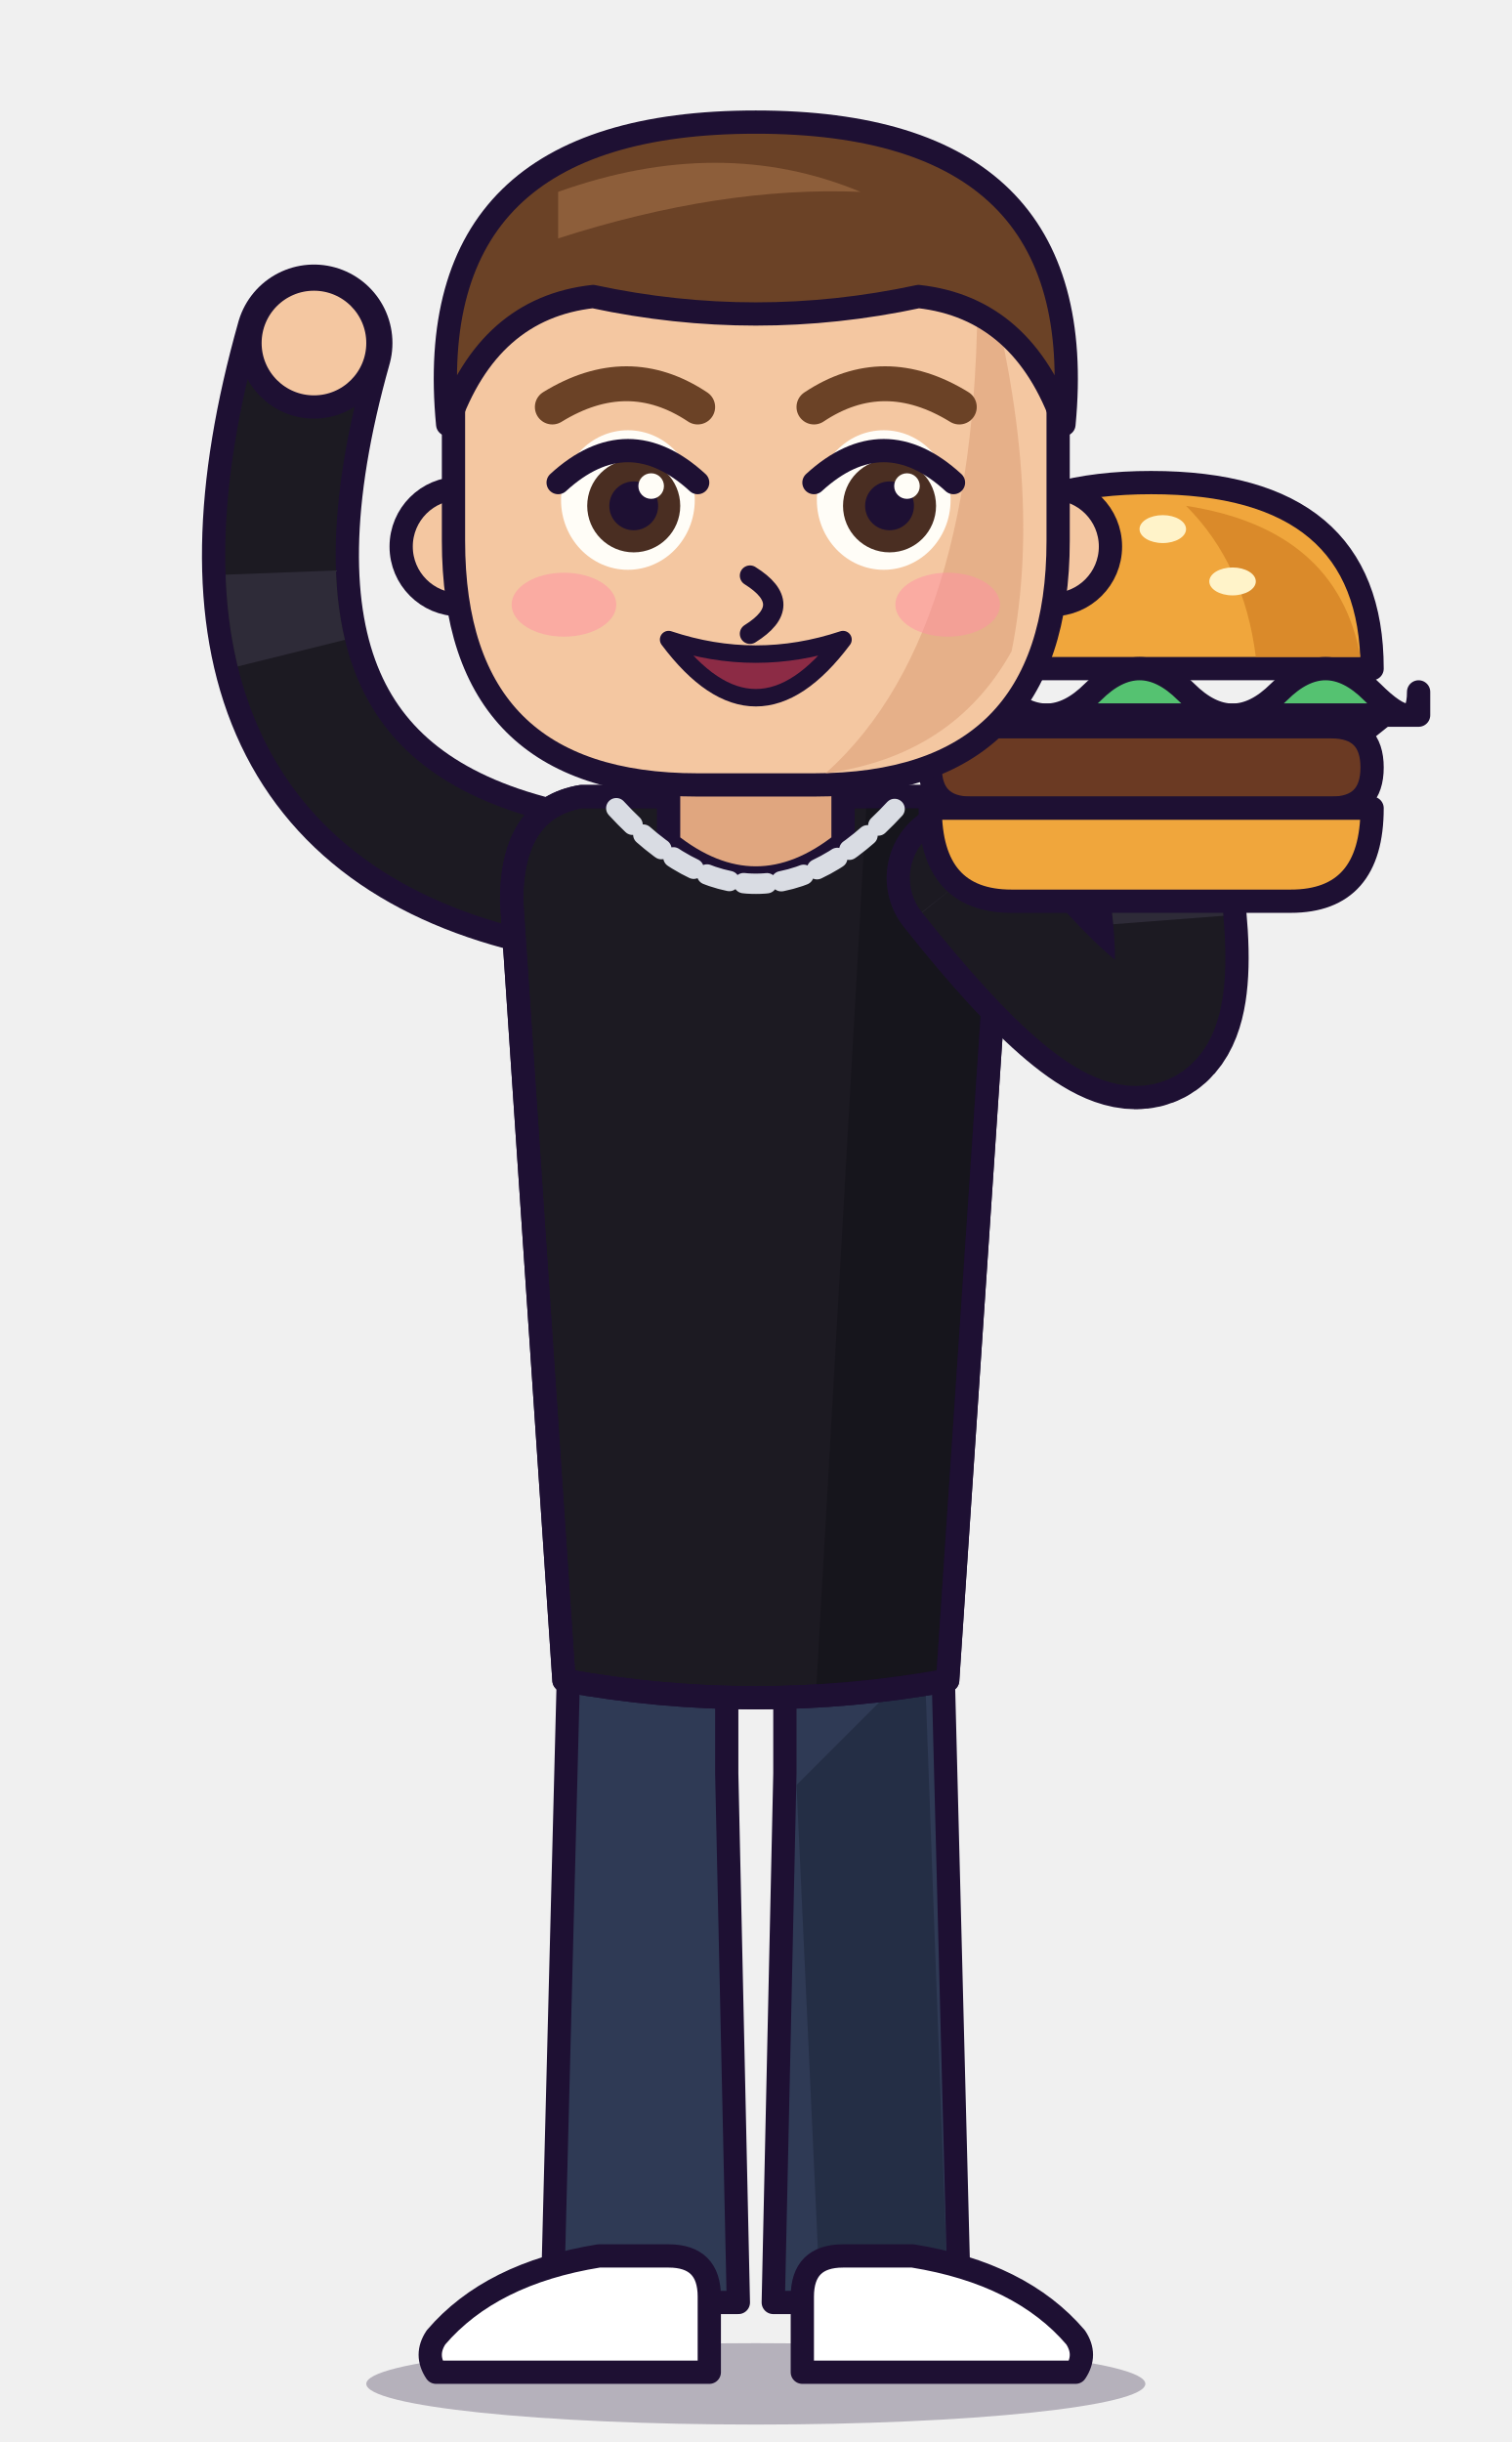
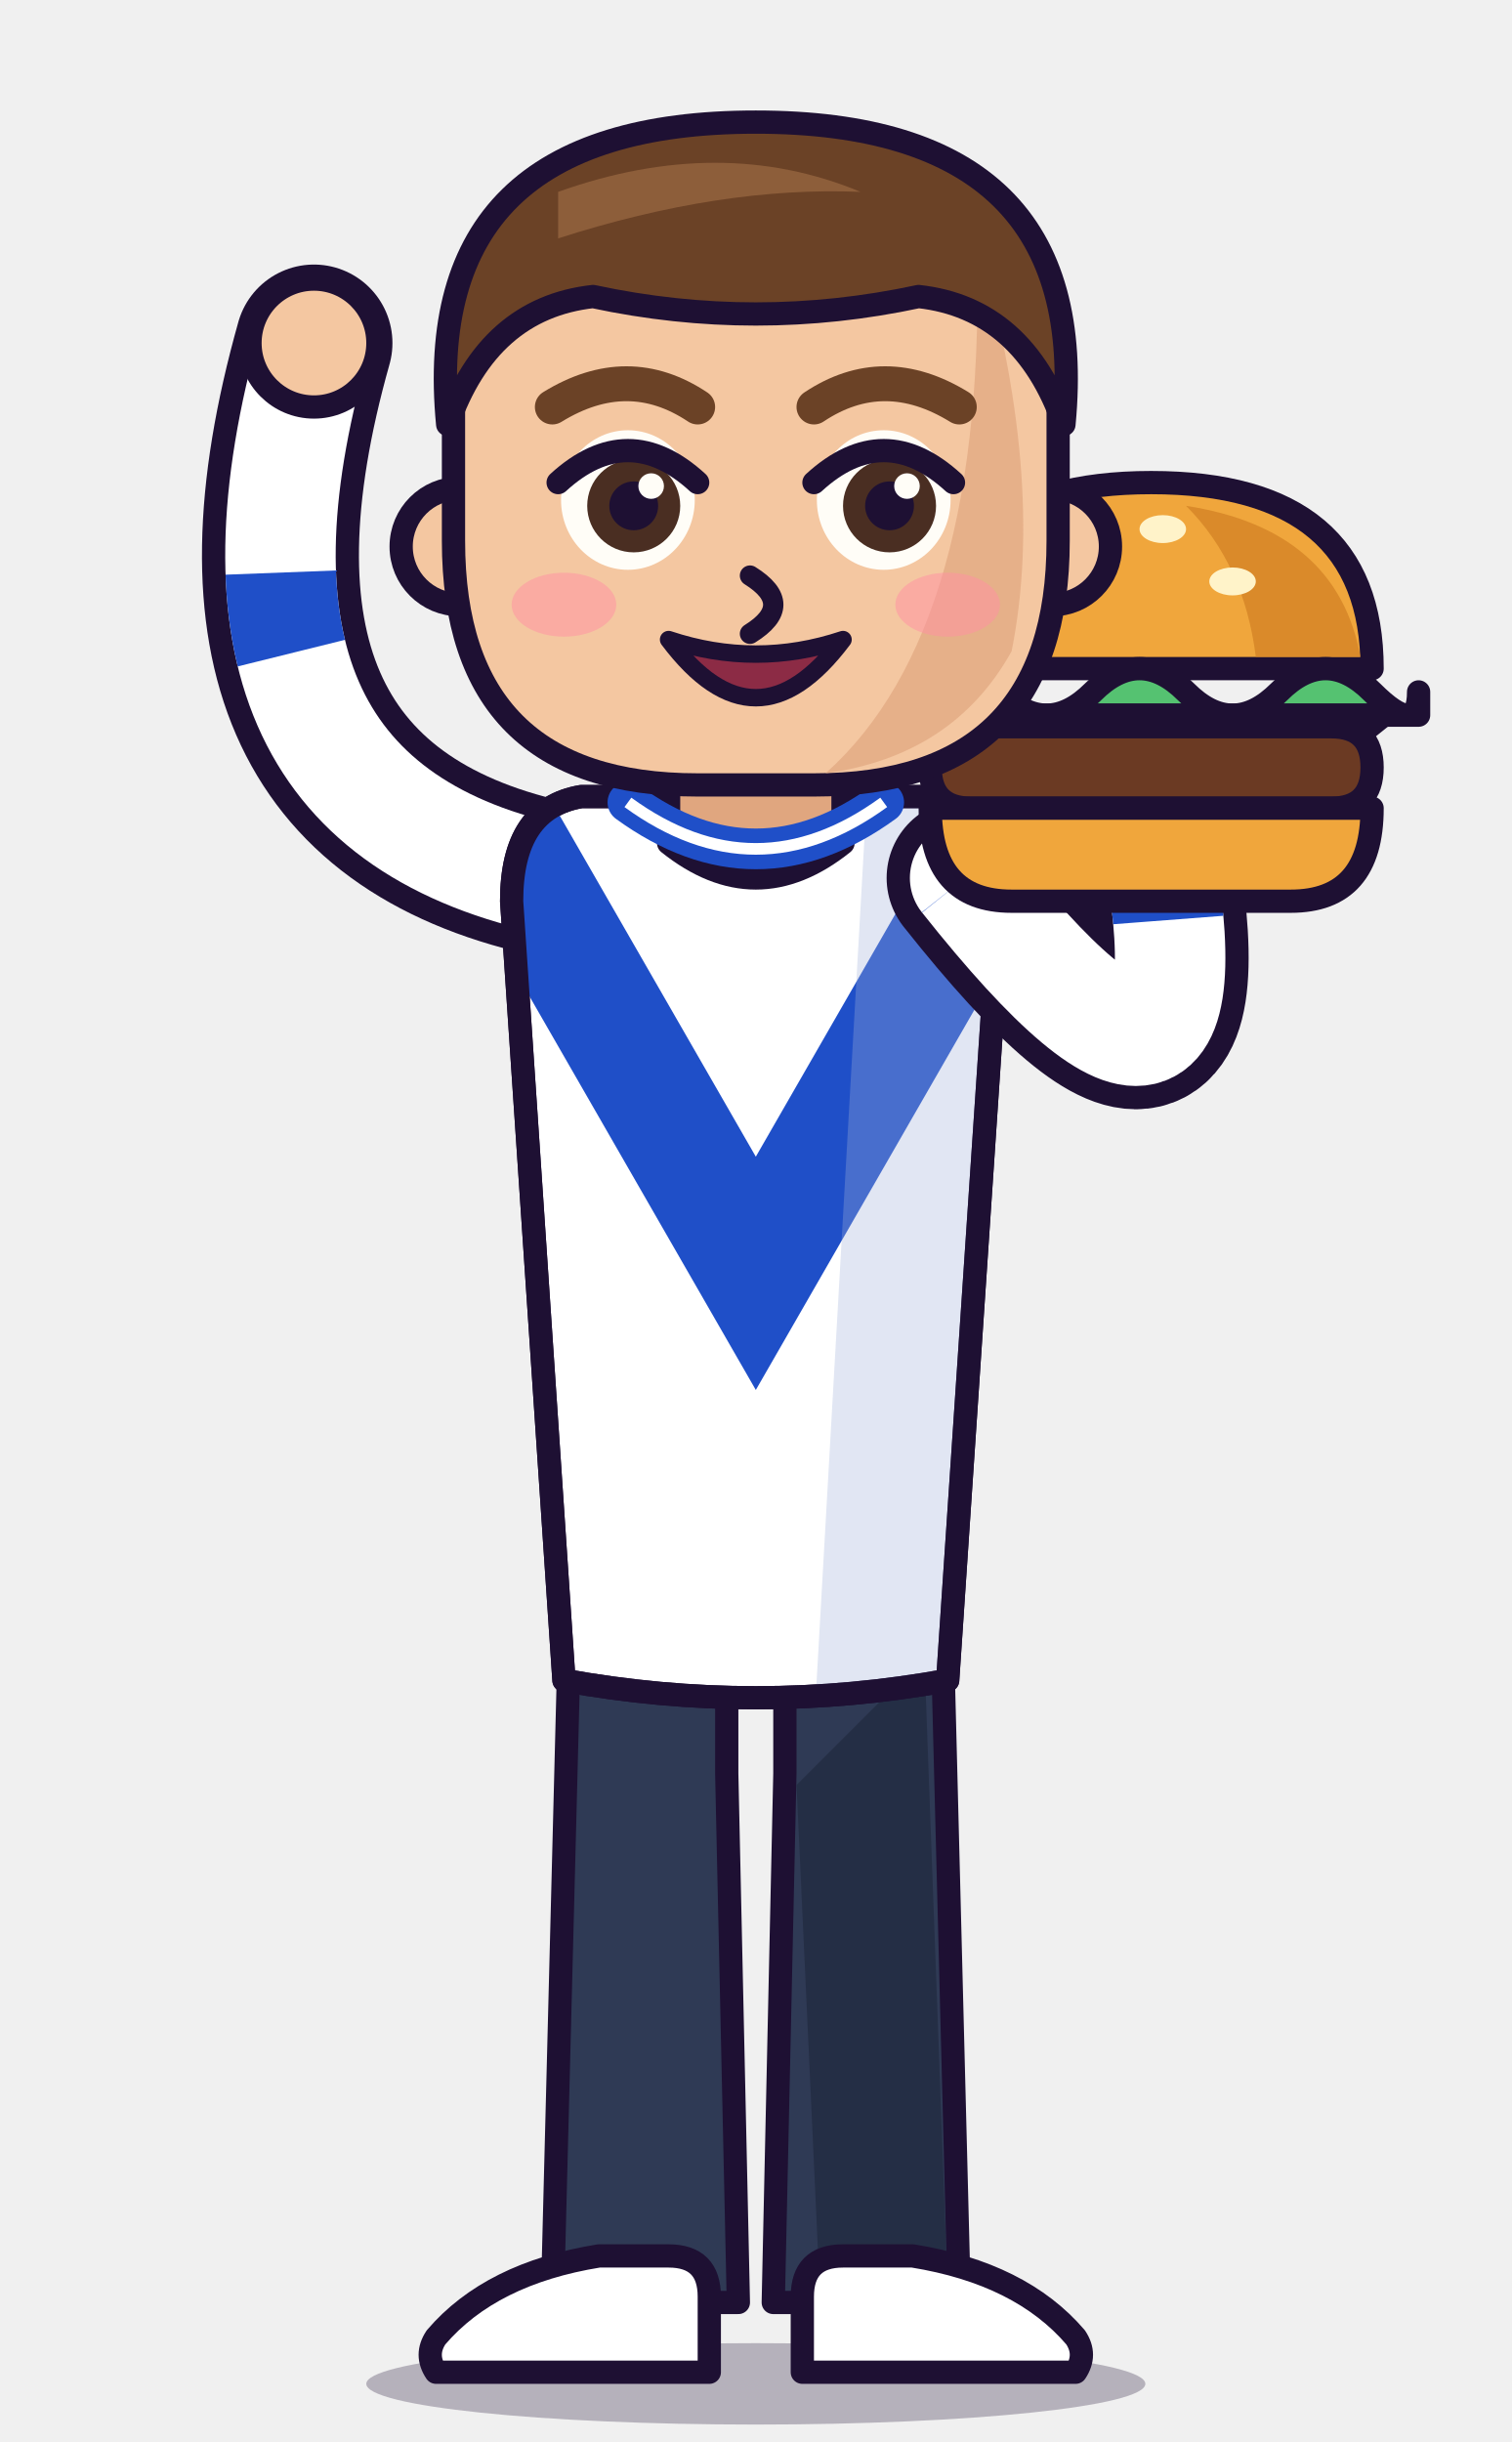
<svg xmlns="http://www.w3.org/2000/svg" viewBox="0 0 260 420" role="img" aria-label="Agusmaxi">
  <ellipse cx="130" cy="410" rx="67" ry="7" fill="#1E1033" opacity="0.28" />
  <path d="M98 279L95 396H127L125 305L125 279Z" fill="#2F3A55" stroke="#1E1033" stroke-width="4" stroke-linejoin="round" stroke-linecap="round" />
  <path d="M162 279L165 396H133L135 305L135 279Z" fill="#2F3A55" stroke="#1E1033" stroke-width="4" stroke-linejoin="round" stroke-linecap="round" />
  <path d="M137 307L141 394H163L159 285Z" fill="#1C2438" opacity="0.55" />
  <path d="M122 408v-13q0 -7 -7 -7h-12q-18.6 3 -28 14q-2 3 0 6z" fill="#FFFFFF" stroke="#1E1033" stroke-width="4" stroke-linejoin="round" stroke-linecap="round" />
  <path d="M138 408v-13q0 -7 7 -7h12q18.6 3 28 14q2 3 0 6z" fill="#FFFFFF" stroke="#1E1033" stroke-width="4" stroke-linejoin="round" stroke-linecap="round" />
  <path d="M94 151Q32 137 54 59" fill="none" stroke="#1E1033" stroke-width="27" stroke-linecap="round" />
-   <path d="M94 151Q32 137 54 59" fill="none" stroke="#1C1A22" stroke-width="19" stroke-linecap="round" />
-   <path d="M94 151Q32 137 54 59" fill="none" stroke="#2E2B38" stroke-width="19" stroke-linecap="butt" stroke-dasharray="0 62 14 400" />
+   <path d="M94 151Q32 137 54 59" fill="none" stroke="#FFFFFF" stroke-width="19" stroke-linecap="round" />
+   <path d="M94 151Q32 137 54 59" fill="none" stroke="#1F4FC8" stroke-width="19" stroke-linecap="butt" stroke-dasharray="0 62 14 400" />
  <circle cx="54" cy="59" r="11" fill="#F4C7A1" stroke="#1E1033" stroke-width="4" stroke-linejoin="round" stroke-linecap="round" />
  <clipPath id="torso">
    <path d="M100 137Q88 139 88 155L97 289Q130 295 163 289L172 155Q172 139 160 137Z" />
  </clipPath>
-   <path d="M100 137Q88 139 88 155L97 289Q130 295 163 289L172 155Q172 139 160 137Z" fill="#1C1A22" stroke="#1E1033" stroke-width="4" stroke-linejoin="round" stroke-linecap="round" />
+   <path d="M100 137Q88 139 88 155L97 289Q130 295 163 289L172 155Q172 139 160 137Z" fill="#FFFFFF" stroke="#1E1033" stroke-width="4" stroke-linejoin="round" stroke-linecap="round" />
  <g clip-path="url(#torso)">
-     <path d="M149.32 133H178V299H139.9Z" fill="#0B0A10" opacity="0.32" />
+     <path d="M84 139L130 219L176 139" fill="none" stroke="#1F4FC8" stroke-width="20" />
+     <path d="M149.32 133H178V299H139.9Z" fill="#9FB0D8" opacity="0.32" />
  </g>
  <path d="M100 137Q88 139 88 155L97 289Q130 295 163 289L172 155Q172 139 160 137Z" fill="none" stroke="#1E1033" stroke-width="4" stroke-linejoin="round" stroke-linecap="round" />
  <path d="M115 129h30v16q-15 12 -30 0z" fill="#E0A67F" stroke="#1E1033" stroke-width="4" stroke-linejoin="round" stroke-linecap="round" />
-   <path d="M106 139q24 26 48 0" fill="none" stroke="#D9DCE3" stroke-width="3.5" stroke-dasharray="4 2.5" stroke-linecap="round" />
+   <path d="M108 138q22 16 44 0" fill="none" stroke="#1F4FC8" stroke-width="7" stroke-linecap="round" />
+   <path d="M108 138q22 16 44 0" fill="none" stroke="#FFFFFF" stroke-width="2" />
  <path d="M166 151Q212 209 198 139" fill="none" stroke="#1E1033" stroke-width="27" stroke-linecap="round" />
-   <path d="M166 151Q212 209 198 139" fill="none" stroke="#1C1A22" stroke-width="19" stroke-linecap="round" />
-   <path d="M166 151Q212 209 198 139" fill="none" stroke="#2E2B38" stroke-width="19" stroke-linecap="butt" stroke-dasharray="0 62 14 400" />
+   <path d="M166 151Q212 209 198 139" fill="none" stroke="#FFFFFF" stroke-width="19" stroke-linecap="round" />
+   <path d="M166 151Q212 209 198 139" fill="none" stroke="#1F4FC8" stroke-width="19" stroke-linecap="butt" stroke-dasharray="0 62 14 400" />
  <circle cx="198" cy="139" r="11" fill="#F4C7A1" stroke="#1E1033" stroke-width="4" stroke-linejoin="round" stroke-linecap="round" />
  <path d="M160 115q0 -32 38 -32t38 32z" fill="#F0A63C" stroke="#1E1033" stroke-width="4" stroke-linejoin="round" stroke-linecap="round" />
  <path d="M204 87q26 4 30 26h-18q-2 -16 -12 -26z" fill="#D07F22" opacity="0.7" />
  <ellipse cx="184" cy="96" rx="4" ry="2.4" fill="#FFF3C9" />
  <ellipse cx="200" cy="91" rx="4" ry="2.4" fill="#FFF3C9" />
  <ellipse cx="212" cy="100" rx="4" ry="2.4" fill="#FFF3C9" />
  <path d="M156 119q8 -8 16 0t16 0t16 0t16 0t16 0t8 0v4h-88z" fill="#55C271" stroke="#1E1033" stroke-width="4" stroke-linejoin="round" stroke-linecap="round" />
  <path d="M158 123h80l-10 8l-10 -6h-60z" fill="#FFD12F" stroke="#1E1033" stroke-width="4" stroke-linejoin="round" stroke-linecap="round" />
  <path d="M167 125h62q7 0 7 7v0q0 7 -7 7h-62q-7 0 -7 -7v-0q0 -7 7 -7z" fill="#6B3A23" stroke="#1E1033" stroke-width="4" stroke-linejoin="round" stroke-linecap="round" />
  <path d="M160 139h76q0 16 -14 16h-48q-14 0 -14 -16z" fill="#F0A63C" stroke="#1E1033" stroke-width="4" stroke-linejoin="round" stroke-linecap="round" />
  <circle cx="79" cy="94" r="10" fill="#F4C7A1" stroke="#1E1033" stroke-width="4" stroke-linejoin="round" stroke-linecap="round" />
  <circle cx="181" cy="94" r="10" fill="#F4C7A1" stroke="#1E1033" stroke-width="4" stroke-linejoin="round" stroke-linecap="round" />
  <path d="M120 29h20q42 0 42 42v22q0 42 -42 42h-20q-42 0 -42 -42v-22q0 -42 42 -42z" fill="#F4C7A1" stroke="#1E1033" stroke-width="4" stroke-linejoin="round" stroke-linecap="round" />
  <path d="M168 41Q180 82 174 112Q164 130 142 133Q170 108 168 41Z" fill="#E0A67F" opacity="0.7" />
  <ellipse cx="97" cy="104" rx="9" ry="5.5" fill="#FF8FA3" opacity="0.5" />
  <ellipse cx="163" cy="104" rx="9" ry="5.5" fill="#FF8FA3" opacity="0.5" />
  <ellipse cx="108" cy="86" rx="11.5" ry="12" fill="#FFFDF7" />
  <circle cx="109" cy="87" r="8" fill="#4A2E22" />
  <circle cx="109" cy="87" r="4.2" fill="#1E1033" />
  <circle cx="112" cy="83.6" r="2.2" fill="#FFFDF7" />
  <path d="M96 83Q108 72 120 83" fill="none" stroke="#1E1033" stroke-width="4" stroke-linecap="round" stroke-linejoin="round" />
  <ellipse cx="152" cy="86" rx="11.5" ry="12" fill="#FFFDF7" />
  <circle cx="153" cy="87" r="8" fill="#4A2E22" />
  <circle cx="153" cy="87" r="4.2" fill="#1E1033" />
  <circle cx="156" cy="83.6" r="2.2" fill="#FFFDF7" />
  <path d="M140 83Q152 72 164 83" fill="none" stroke="#1E1033" stroke-width="4" stroke-linecap="round" stroke-linejoin="round" />
  <path d="M120 70Q108 62 95 70" fill="none" stroke="#6B4226" stroke-width="6" stroke-linecap="round" stroke-linejoin="round" />
  <path d="M140 70Q152 62 165 70" fill="none" stroke="#6B4226" stroke-width="6" stroke-linecap="round" stroke-linejoin="round" />
  <path d="M129 99q8 5 0 10" fill="none" stroke="#1E1033" stroke-width="3.5" stroke-linecap="round" stroke-linejoin="round" />
  <path d="M115 110q15 20 30 0q-15 5 -30 0z" fill="#8C2B45" stroke="#1E1033" stroke-width="3" stroke-linejoin="round" stroke-linecap="round" />
  <path d="M77 73Q72 21 130 21Q188 21 183 73Q176 53 158 51Q130 57 102 51Q84 53 77 73Z" fill="#6B4226" stroke="#1E1033" stroke-width="4" stroke-linejoin="round" stroke-linecap="round" />
  <path d="M96 33Q124 23 148 33Q124 32 96 41Z" fill="#96653F" opacity="0.8" />
</svg>
